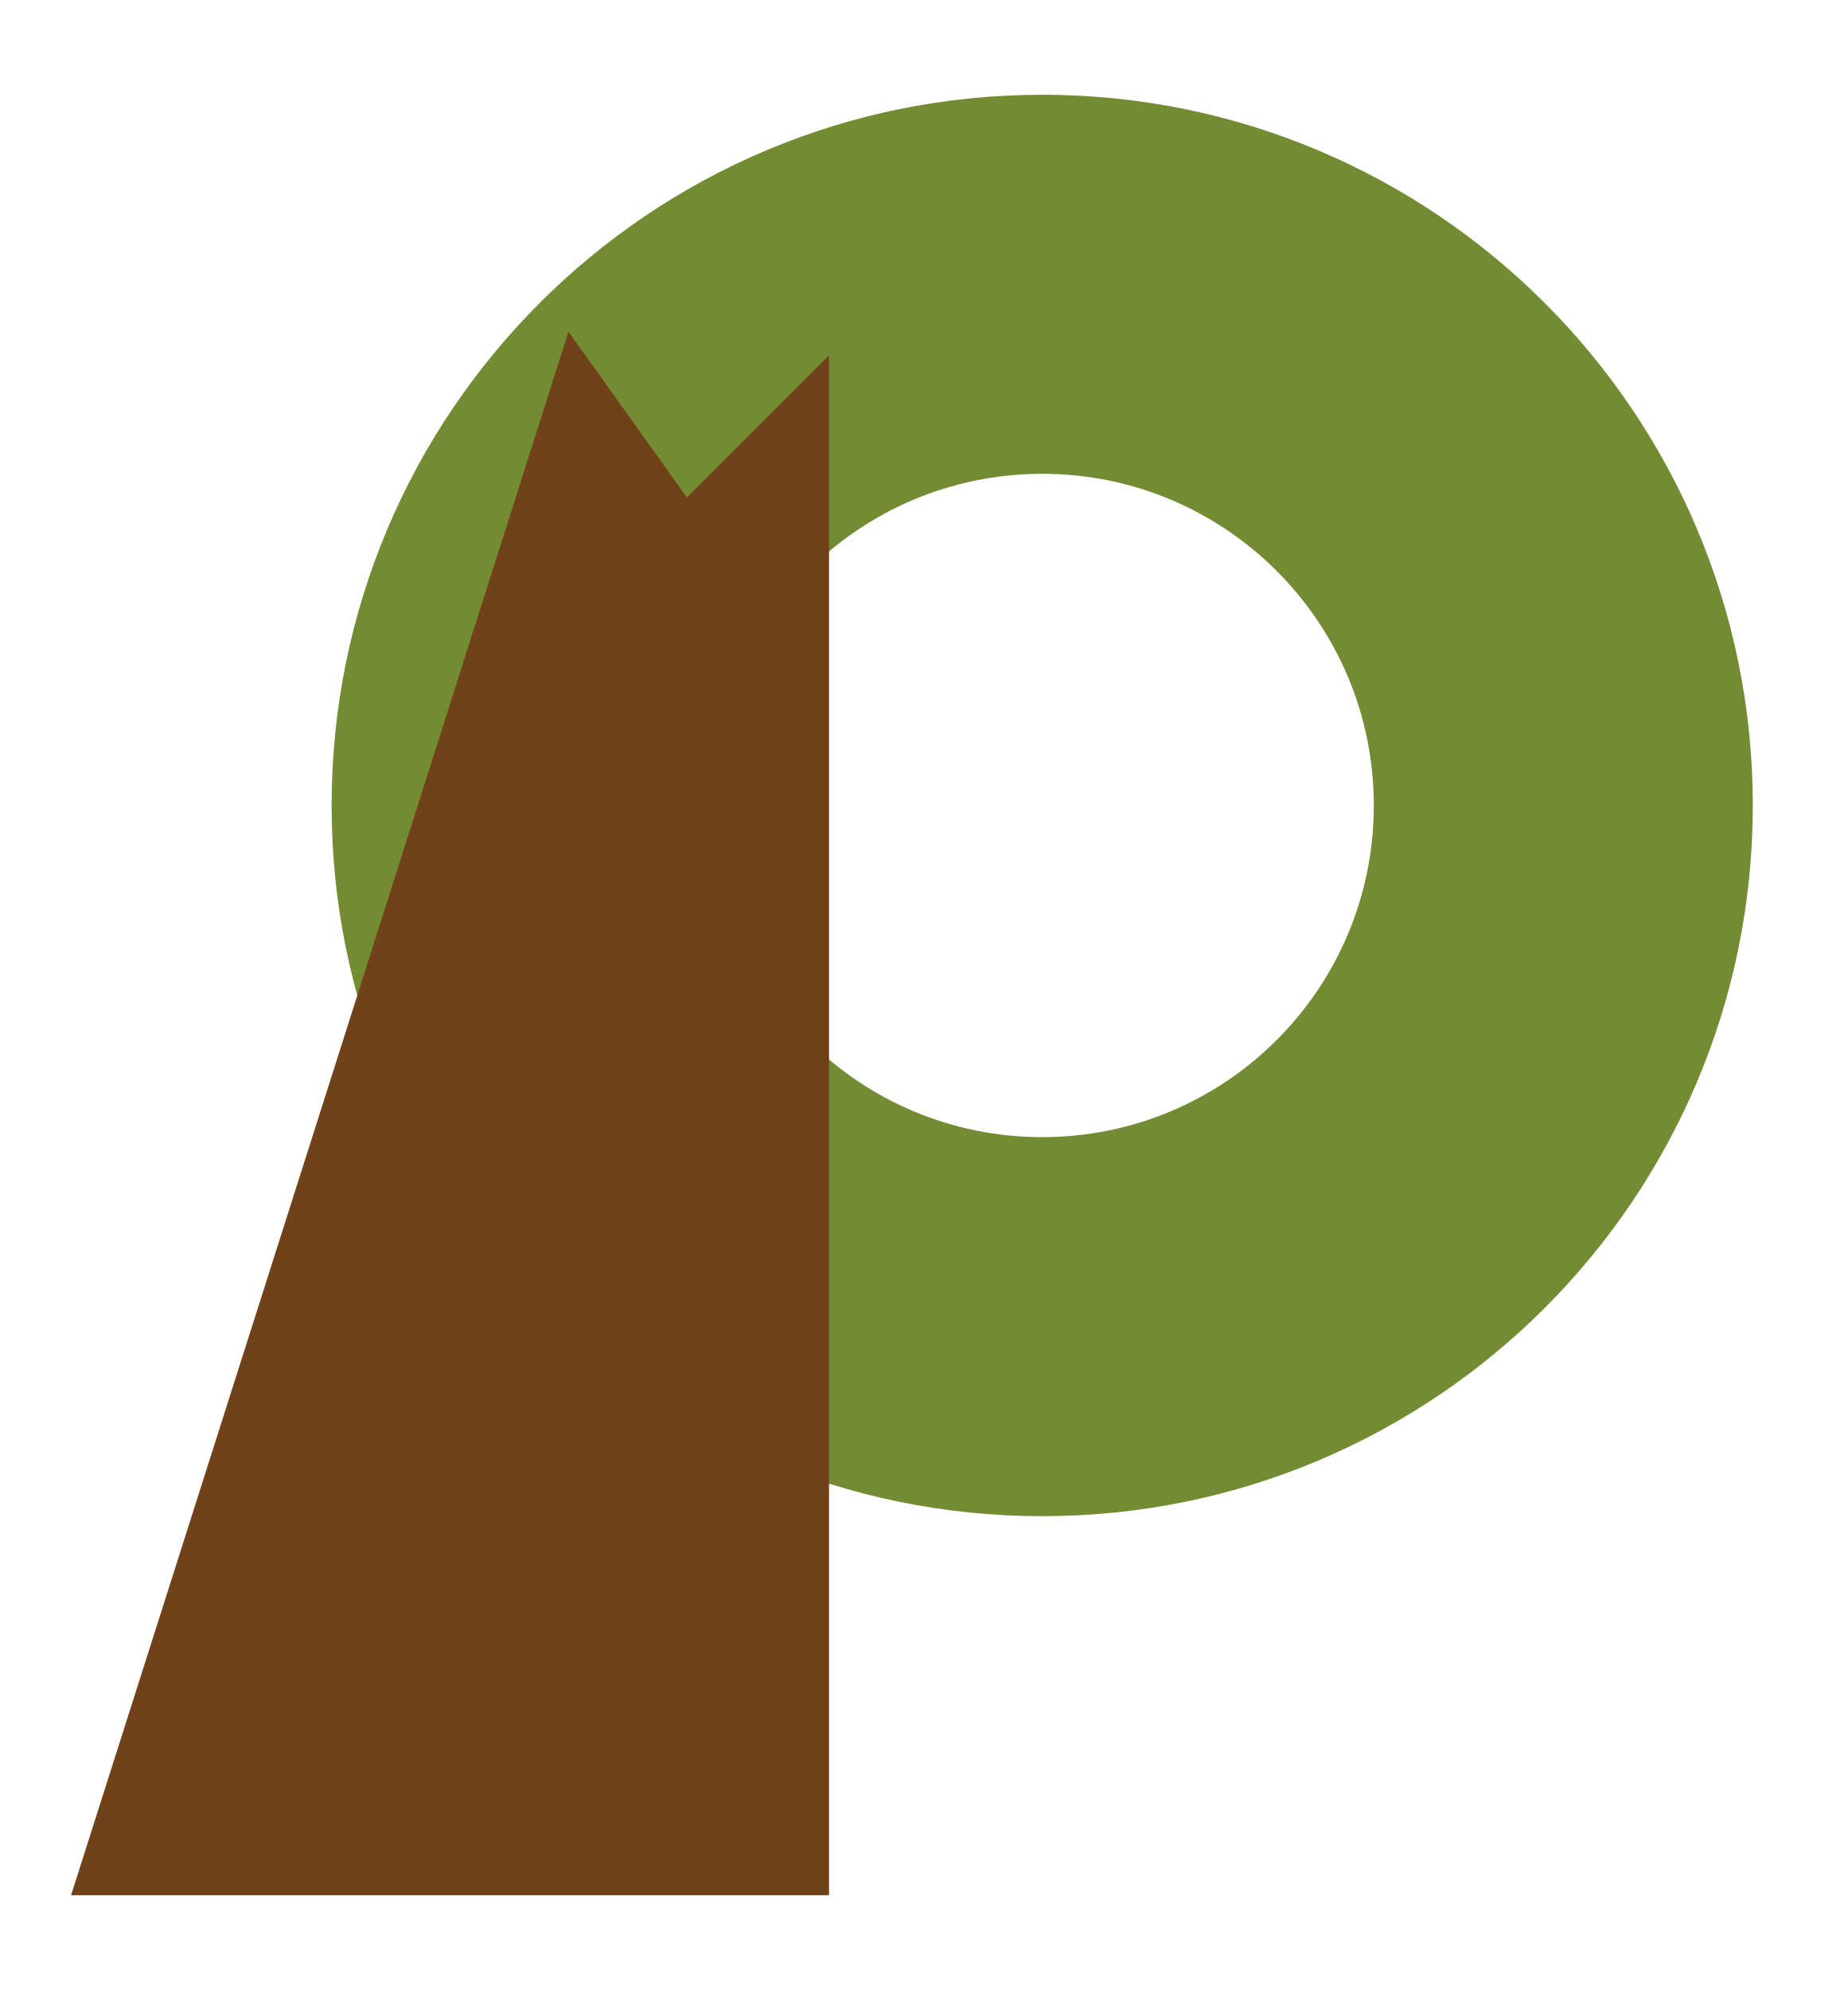
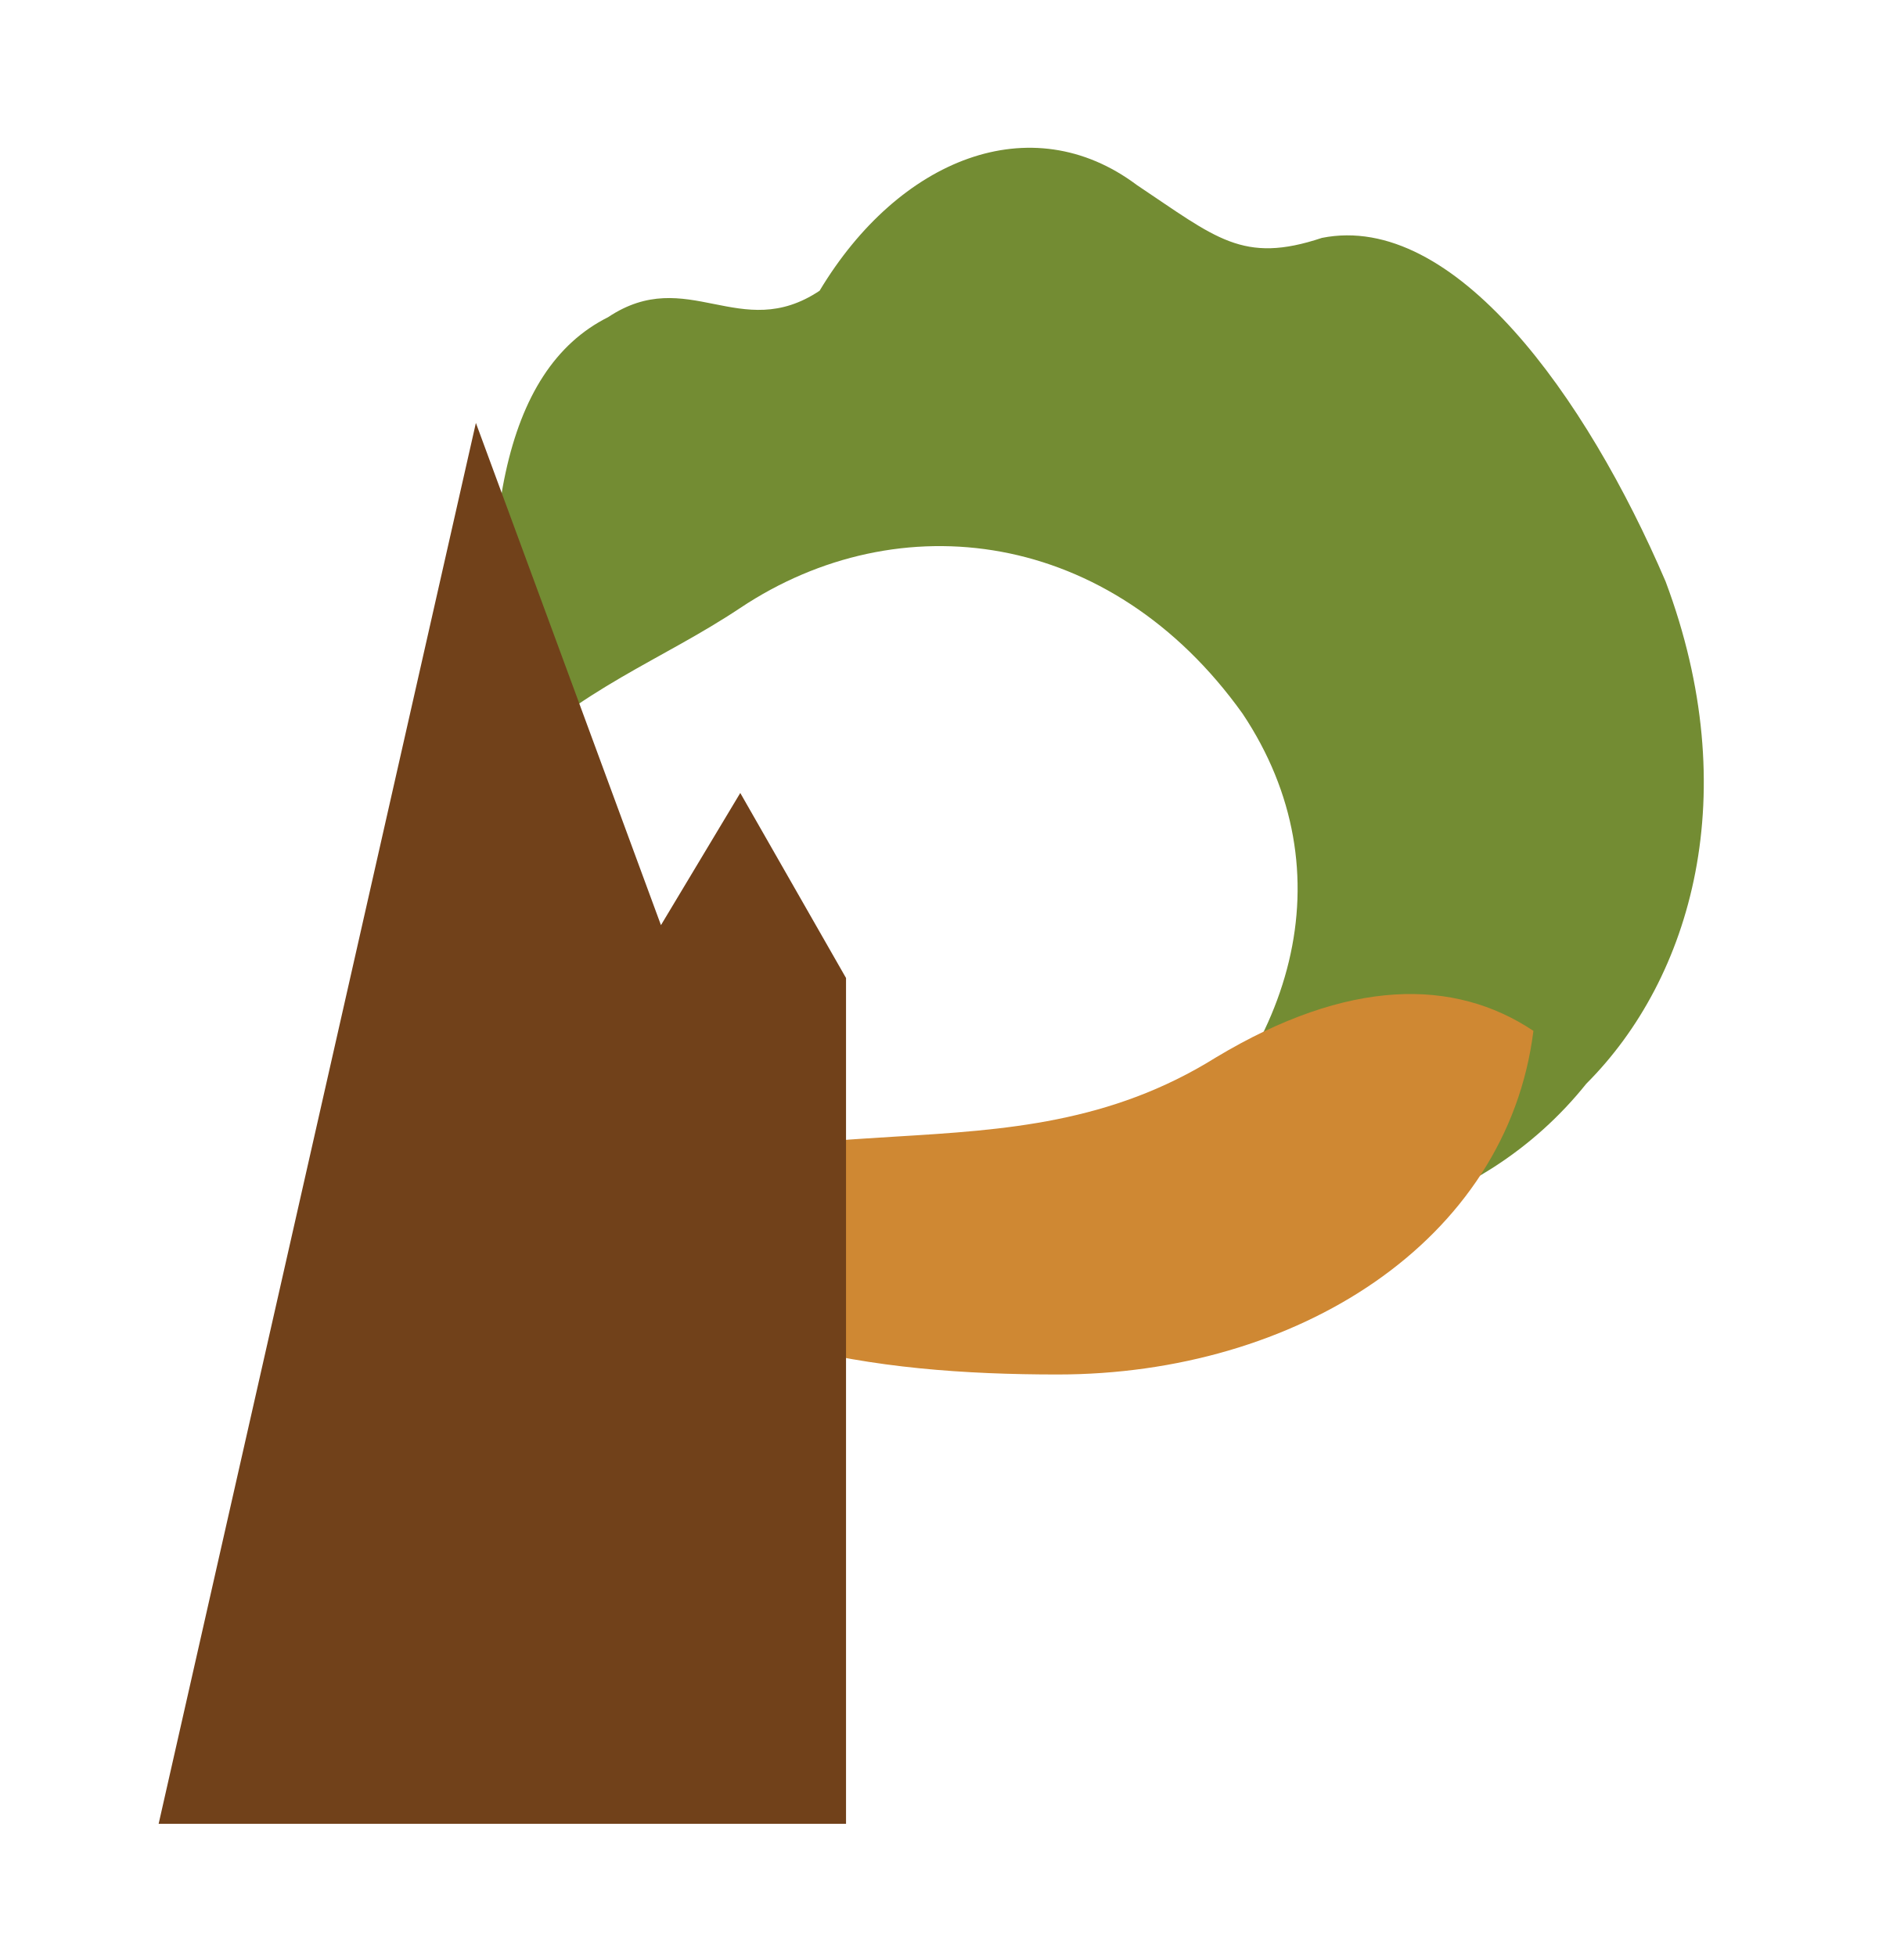
- <svg xmlns="http://www.w3.org/2000/svg" viewBox="12 8 78 84" role="img" aria-label="Peixoto Terraplenagem">
-   <path fill="#738C33" fill-rule="evenodd" d="M56 12a30 30 0 1 1 0 60 30 30 0 0 1 0-60Zm0 16a14 14 0 1 0 0 28 14 14 0 0 0 0-28Z" />
-   <path fill="#71411A" d="M15 88 36 22l5 7 6-6v65Z" />
+ <svg xmlns="http://www.w3.org/2000/svg" viewBox="14 13 72 74" role="img" aria-label="Peixoto Terraplenagem">
+   <path fill="#738C33" d="M33 42 C 32 33 33 27 37 25 C 40 23 42 26 45 24 C 48 19 53 17 57 20 C 60 22 61 23 64 22 C 69 21 74 28 77 35 C 80 43 78 50 74 54 C 70 59 63 61 57 58 C 63 53 65 46 61 40 C 56 33 48 32 42 36 C 39 38 36 39 33 42 Z" />
+   <path fill="#CF8833" d="M35 59 C 44 54 52 58 60 53 C 65 50 69 50 72 52 C 71 60 63 65 54 65 C 47 65 40 64 35 59 Z" />
+   <path fill="#71411A" d="M20 82 L46 82 L46 50 L42 43 L39 48 L32 29 Z" />
</svg>
